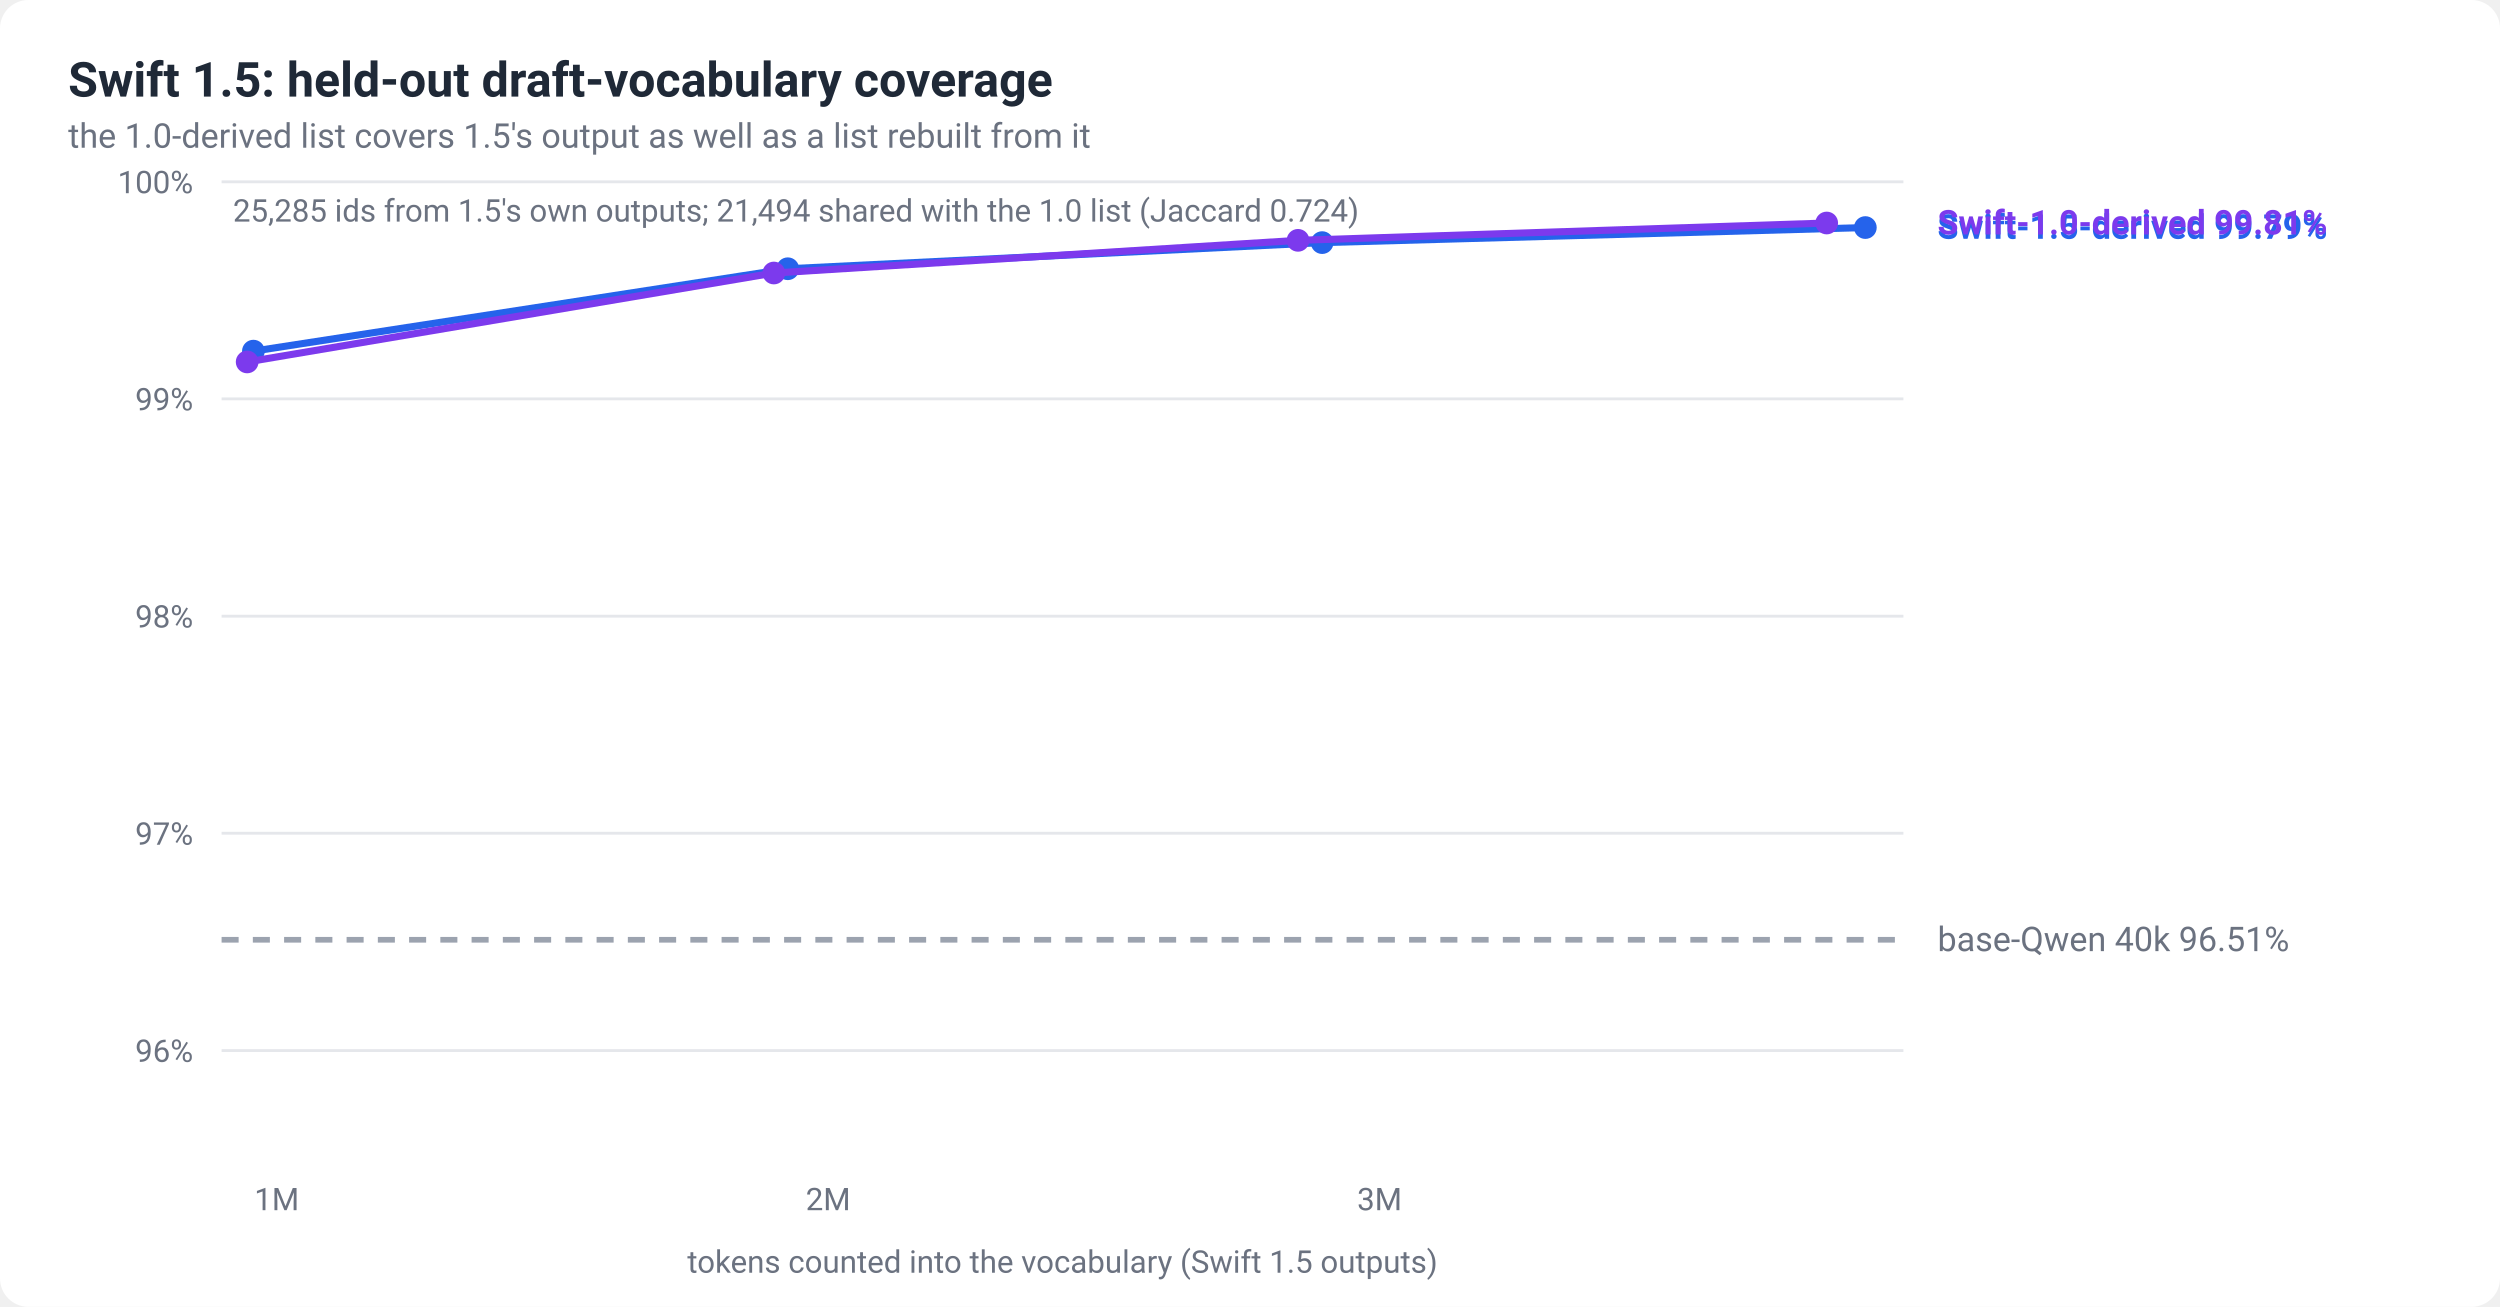
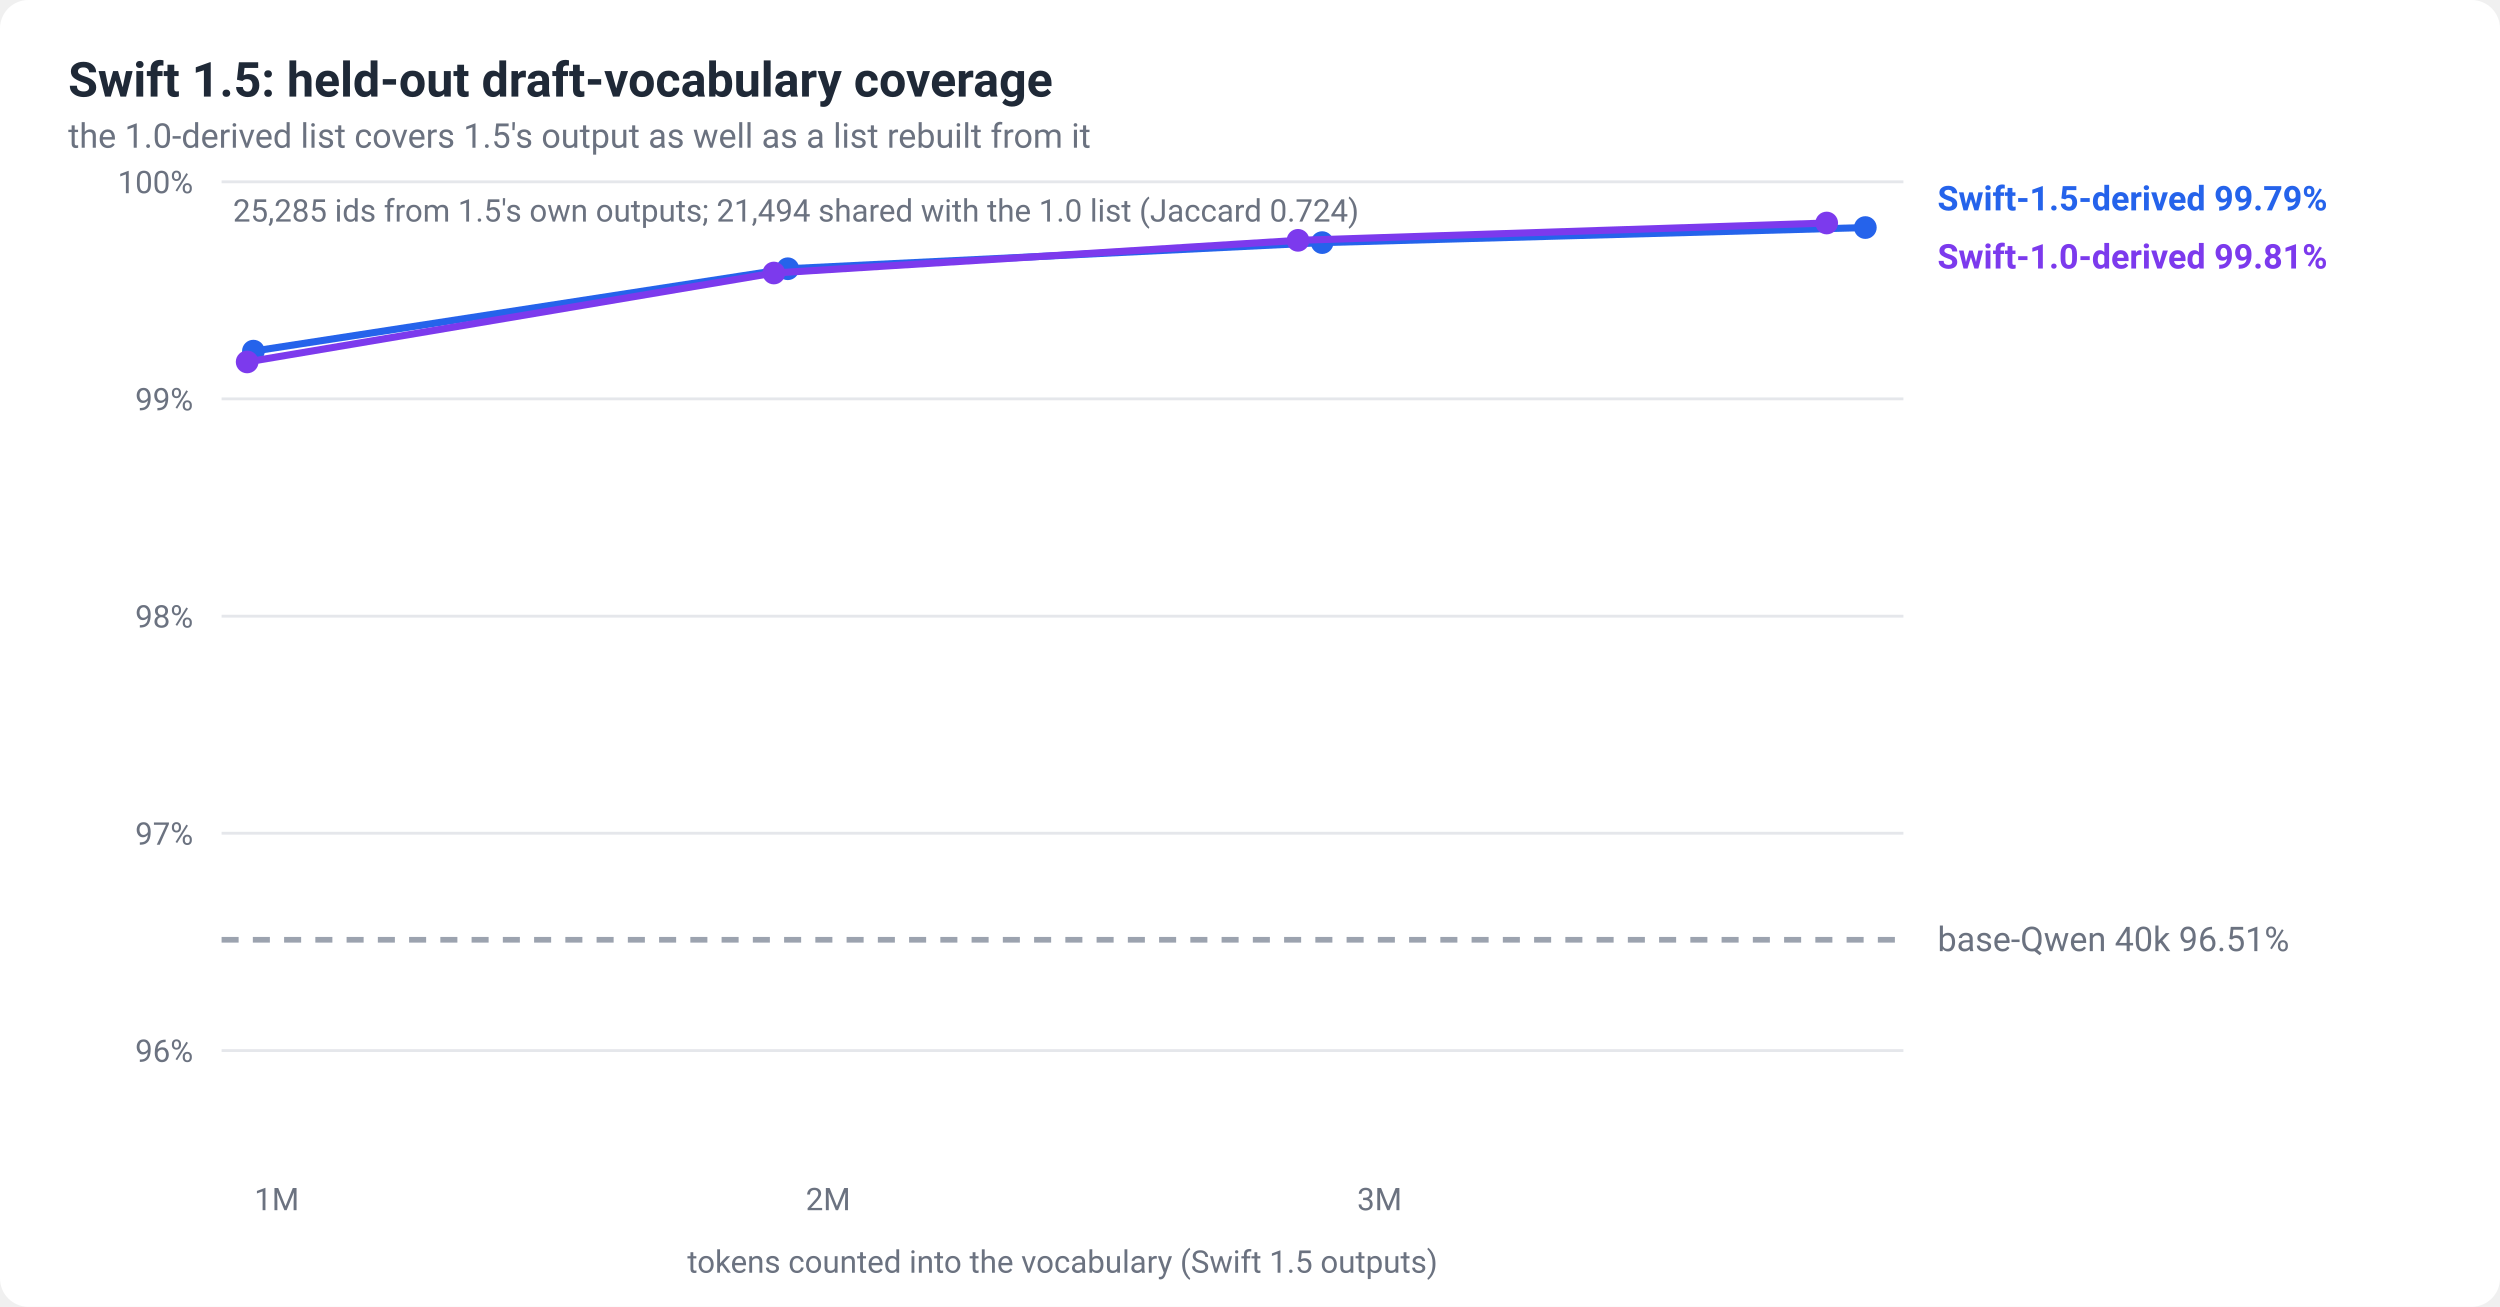
<svg xmlns="http://www.w3.org/2000/svg" width="880" height="460" viewBox="0 0 880 460" role="img">
  <rect width="880" height="460" rx="10" fill="#ffffff" />
  <text x="24" y="34" font-family="ui-sans-serif, system-ui, -apple-system, 'Segoe UI', Roboto, sans-serif" font-size="17" fill="#1f2937" text-anchor="start" font-weight="600">Swift 1.5: held-out draft-vocabulary coverage</text>
  <text x="24" y="52" font-family="ui-sans-serif, system-ui, -apple-system, 'Segoe UI', Roboto, sans-serif" font-size="12" fill="#6b7280" text-anchor="start" font-weight="400">the 1.0-derived list covers 1.5's output as well as a list rebuilt from it</text>
  <line x1="78.0" y1="369.8" x2="670.0" y2="369.8" stroke="#e5e7eb" stroke-width="1" />
  <text x="68" y="373.778" font-family="ui-sans-serif, system-ui, -apple-system, 'Segoe UI', Roboto, sans-serif" font-size="11" fill="#6b7280" text-anchor="end" font-weight="400">96%</text>
  <line x1="78.0" y1="293.3" x2="670.0" y2="293.3" stroke="#e5e7eb" stroke-width="1" />
  <text x="68" y="297.333" font-family="ui-sans-serif, system-ui, -apple-system, 'Segoe UI', Roboto, sans-serif" font-size="11" fill="#6b7280" text-anchor="end" font-weight="400">97%</text>
  <line x1="78.0" y1="216.9" x2="670.0" y2="216.9" stroke="#e5e7eb" stroke-width="1" />
  <text x="68" y="220.889" font-family="ui-sans-serif, system-ui, -apple-system, 'Segoe UI', Roboto, sans-serif" font-size="11" fill="#6b7280" text-anchor="end" font-weight="400">98%</text>
  <line x1="78.0" y1="140.4" x2="670.0" y2="140.4" stroke="#e5e7eb" stroke-width="1" />
  <text x="68" y="144.444" font-family="ui-sans-serif, system-ui, -apple-system, 'Segoe UI', Roboto, sans-serif" font-size="11" fill="#6b7280" text-anchor="end" font-weight="400">99%</text>
  <line x1="78.0" y1="64.0" x2="670.0" y2="64.0" stroke="#e5e7eb" stroke-width="1" />
  <text x="68" y="68.0" font-family="ui-sans-serif, system-ui, -apple-system, 'Segoe UI', Roboto, sans-serif" font-size="11" fill="#6b7280" text-anchor="end" font-weight="400">100%</text>
  <text x="97.41" y="426" font-family="ui-sans-serif, system-ui, -apple-system, 'Segoe UI', Roboto, sans-serif" font-size="11" fill="#6b7280" text-anchor="middle" font-weight="400">1M</text>
  <text x="291.508" y="426" font-family="ui-sans-serif, system-ui, -apple-system, 'Segoe UI', Roboto, sans-serif" font-size="11" fill="#6b7280" text-anchor="middle" font-weight="400">2M</text>
  <text x="485.607" y="426" font-family="ui-sans-serif, system-ui, -apple-system, 'Segoe UI', Roboto, sans-serif" font-size="11" fill="#6b7280" text-anchor="middle" font-weight="400">3M</text>
  <text x="374.0" y="448" font-family="ui-sans-serif, system-ui, -apple-system, 'Segoe UI', Roboto, sans-serif" font-size="11" fill="#6b7280" text-anchor="middle" font-weight="400">tokens counted into the vocabulary (Swift 1.5 outputs)</text>
  <line x1="78.0" y1="330.8" x2="670.0" y2="330.8" stroke="#9ca3af" stroke-width="2" stroke-dasharray="6 5" />
  <text x="682" y="334.791" font-family="ui-sans-serif, system-ui, -apple-system, 'Segoe UI', Roboto, sans-serif" font-size="12" fill="#6b7280" text-anchor="start" font-weight="400">base-Qwen 40k  96.51%</text>
  <path d="M 89.2 123.6 L 277.3 94.6 L 465.4 85.4 L 656.6 80.1" fill="none" stroke="#2563eb" stroke-width="2.5" />
  <circle cx="89.2" cy="123.6" r="4" fill="#2563eb" />
  <circle cx="277.3" cy="94.6" r="4" fill="#2563eb" />
  <circle cx="465.4" cy="85.4" r="4" fill="#2563eb" />
  <circle cx="656.6" cy="80.1" r="4" fill="#2563eb" />
-   <text x="682" y="84.053" font-family="ui-sans-serif, system-ui, -apple-system, 'Segoe UI', Roboto, sans-serif" font-size="12" fill="#2563eb" text-anchor="start" font-weight="600">Swift-1.5-derived  99.79%</text>
+   <text x="682" y="74.053" font-family="ui-sans-serif, system-ui, -apple-system, 'Segoe UI', Roboto, sans-serif" font-size="12" fill="#2563eb" text-anchor="start" font-weight="600">Swift-1.5-derived  99.79%</text>
  <path d="M 87.0 127.4 L 272.4 96.1 L 456.9 84.6 L 643.0 78.5" fill="none" stroke="#7c3aed" stroke-width="2.5" />
  <circle cx="87.0" cy="127.4" r="4" fill="#7c3aed" />
  <circle cx="272.4" cy="96.1" r="4" fill="#7c3aed" />
  <circle cx="456.9" cy="84.6" r="4" fill="#7c3aed" />
  <circle cx="643.0" cy="78.5" r="4" fill="#7c3aed" />
-   <text x="682" y="82.524" font-family="ui-sans-serif, system-ui, -apple-system, 'Segoe UI', Roboto, sans-serif" font-size="12" fill="#7c3aed" text-anchor="start" font-weight="600">Swift-1.0-derived  99.81%</text>
+   <text x="682" y="94.524" font-family="ui-sans-serif, system-ui, -apple-system, 'Segoe UI', Roboto, sans-serif" font-size="12" fill="#7c3aed" text-anchor="start" font-weight="600">Swift-1.0-derived  99.81%</text>
  <text x="82" y="78" font-family="ui-sans-serif, system-ui, -apple-system, 'Segoe UI', Roboto, sans-serif" font-size="11" fill="#6b7280" text-anchor="start" font-weight="400">25,285 ids from 1.5's own outputs; 21,494 shared with the 1.0 list (Jaccard 0.724)</text>
</svg>
